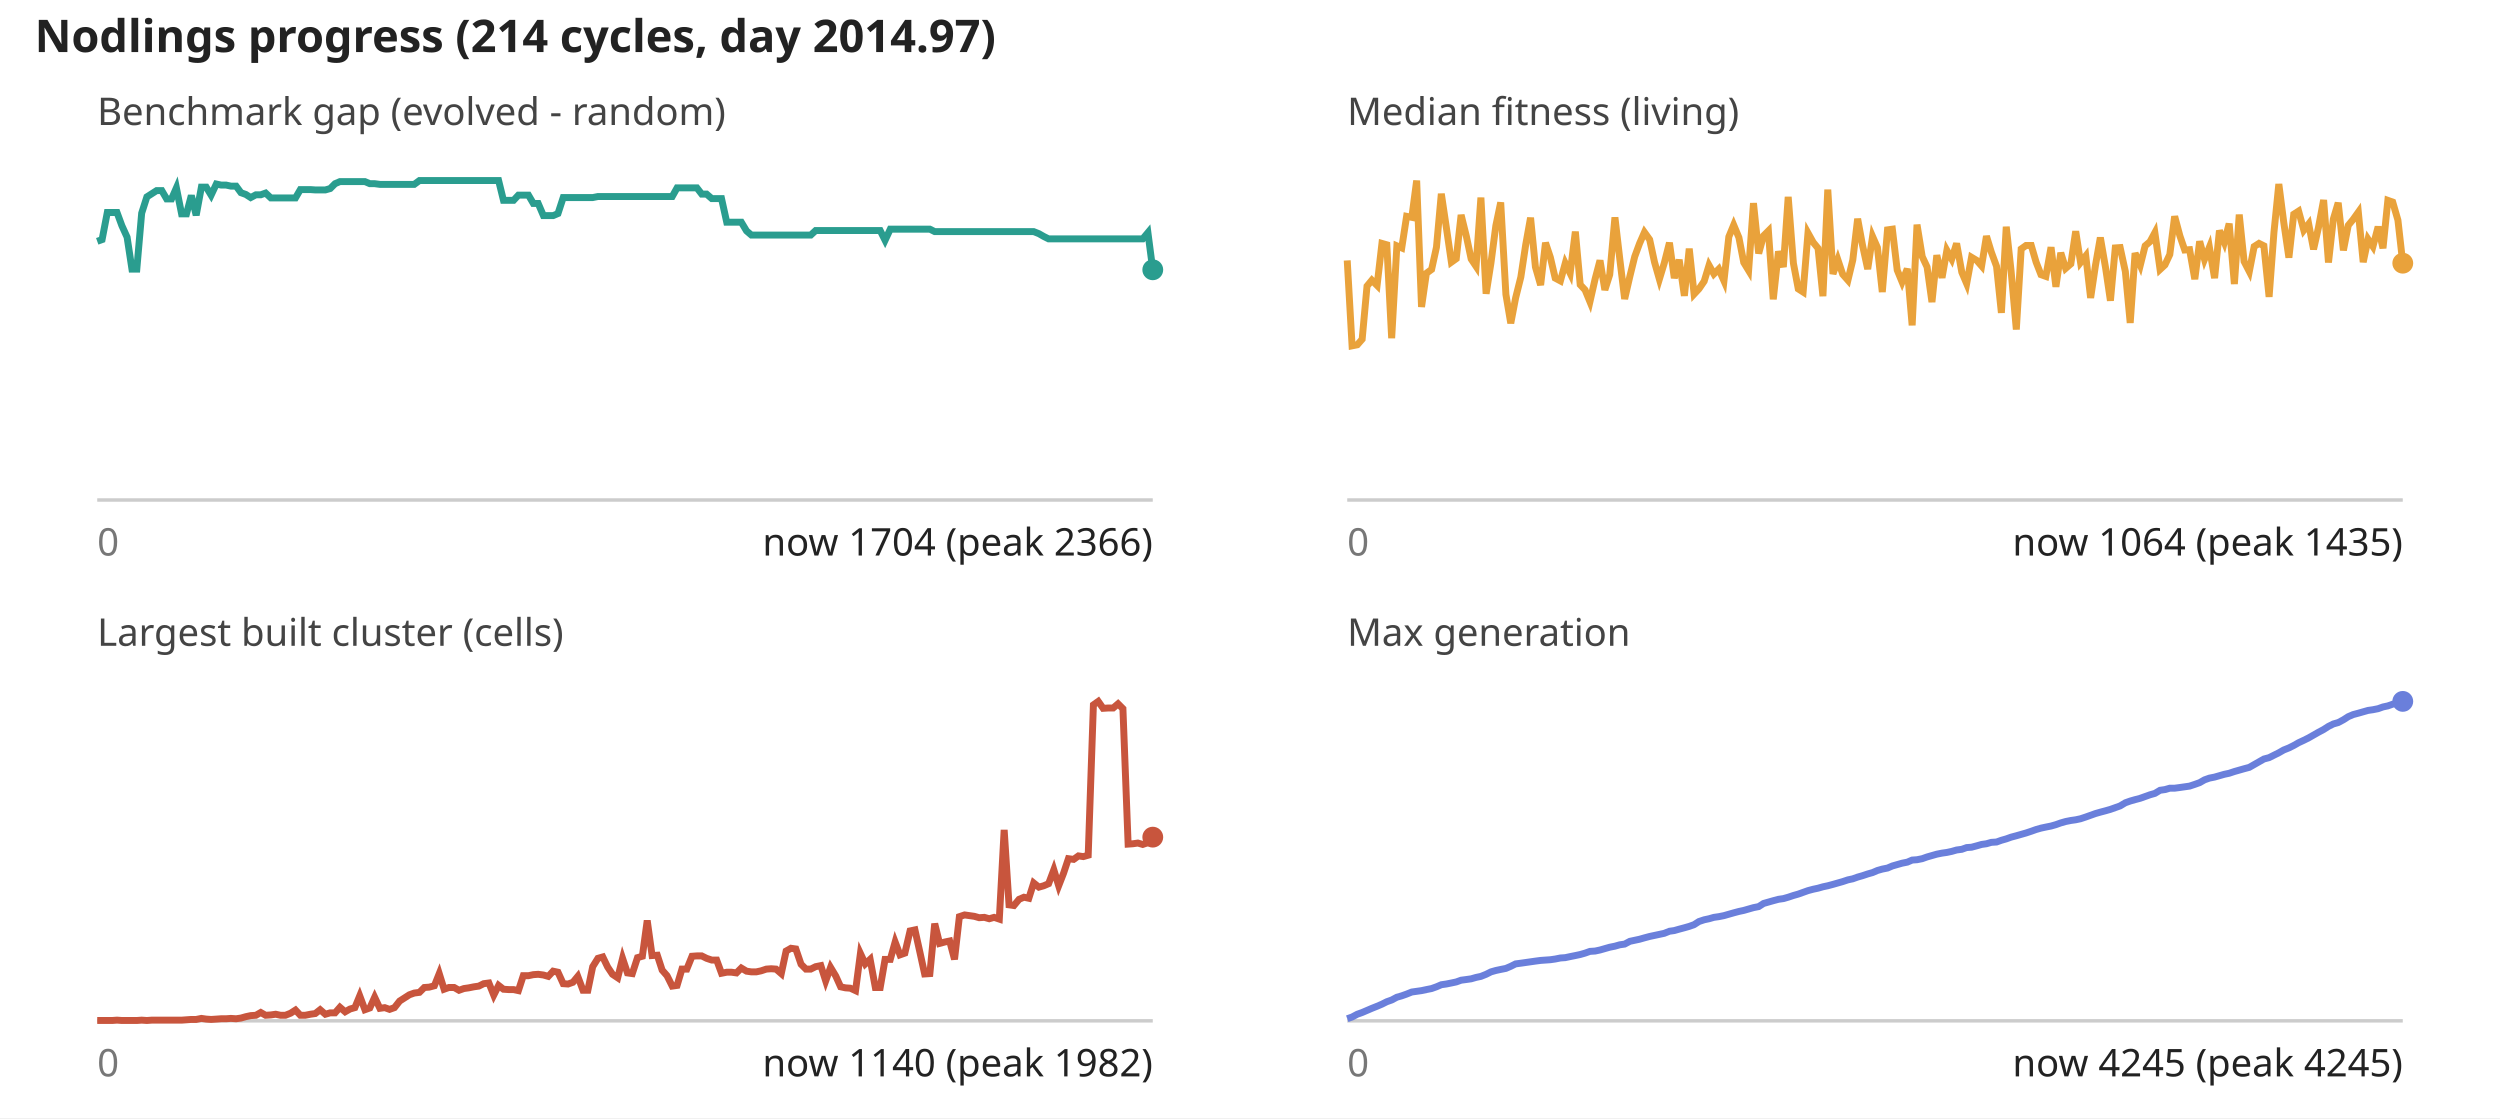
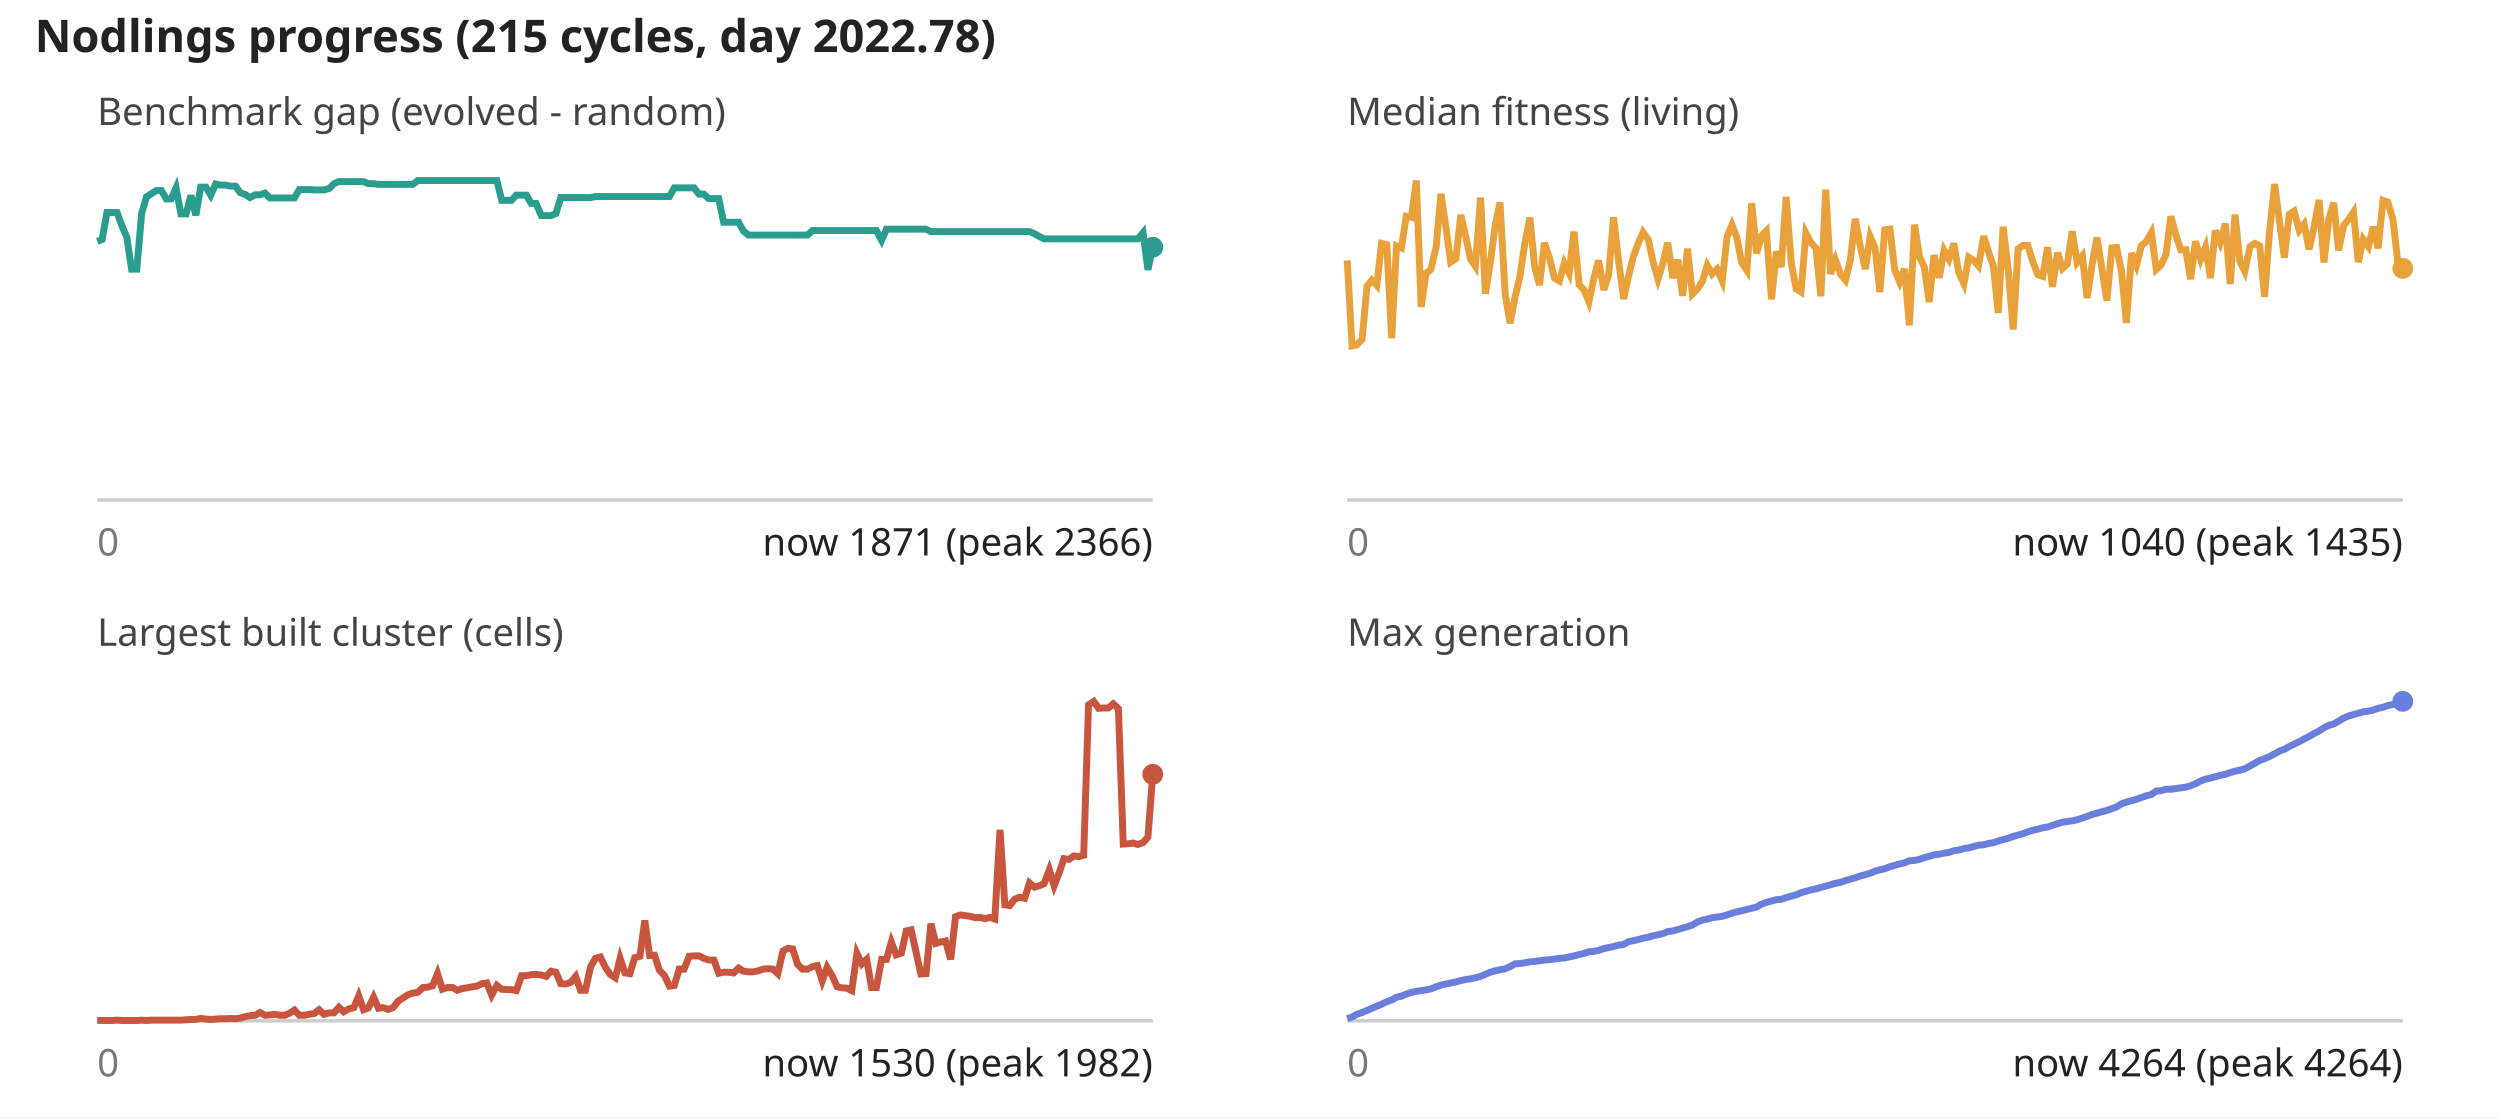
<svg xmlns="http://www.w3.org/2000/svg" viewBox="0 0 720 322" font-family="sans-serif" font-size="11">
  <rect width="100%" height="100%" fill="#fff" />
-   <text x="10" y="15" font-size="13" font-weight="bold" fill="#222">Nodlings progress (214 cycles, day 2014.97)</text>
+   <text x="10" y="15" font-size="13" font-weight="bold" fill="#222">Nodlings progress (215 cycles, day 2022.78)</text>
  <text x="28" y="36" fill="#444">Benchmark gap (evolved - random)</text>
  <line x1="28" y1="144" x2="332" y2="144" stroke="#ccc" />
-   <polyline fill="none" stroke="#2a9d8f" stroke-width="2" points="28.0,69.5 29.4,69.0 30.9,61.2 32.3,61.2 33.7,61.2 35.1,65.0 36.6,68.3 38.0,77.5 39.4,77.5 40.8,61.4 42.3,56.7 43.7,55.8 45.1,54.9 46.6,54.9 48.0,57.3 49.4,57.3 50.8,54.1 52.3,61.6 53.7,61.6 55.1,56.3 56.5,62.0 58.0,53.9 59.4,53.9 60.8,56.2 62.3,53.0 63.7,53.3 65.1,53.3 66.5,53.6 68.0,53.6 69.4,55.5 70.8,56.0 72.2,56.9 73.7,56.1 75.1,56.1 76.5,55.6 78.0,57.0 79.4,57.0 80.8,57.0 82.2,57.0 83.7,57.0 85.1,57.0 86.5,54.6 87.9,54.6 89.4,54.6 90.8,54.7 92.2,54.7 93.7,54.7 95.1,54.3 96.5,52.9 97.9,52.3 99.4,52.3 100.8,52.3 102.2,52.3 103.6,52.3 105.1,52.3 106.5,52.9 107.9,52.9 109.4,53.1 110.8,53.1 112.2,53.1 113.6,53.1 115.1,53.1 116.5,53.1 117.9,53.1 119.3,53.1 120.8,52.0 122.2,52.0 123.6,52.0 125.1,52.0 126.5,52.0 127.9,52.0 129.3,52.0 130.8,52.0 132.2,52.0 133.6,52.0 135.0,52.0 136.5,52.0 137.9,52.0 139.3,52.0 140.8,52.0 142.2,52.0 143.6,52.0 145.0,57.7 146.5,57.7 147.9,57.7 149.3,56.2 150.7,56.2 152.2,56.2 153.6,58.6 155.0,58.6 156.5,62.1 157.9,62.1 159.3,62.1 160.7,61.5 162.2,56.9 163.6,56.9 165.0,56.9 166.4,56.9 167.9,56.9 169.3,56.9 170.7,56.9 172.2,56.6 173.6,56.6 175.0,56.6 176.4,56.6 177.9,56.6 179.3,56.6 180.7,56.6 182.1,56.6 183.6,56.6 185.0,56.6 186.4,56.6 187.8,56.6 189.3,56.6 190.7,56.6 192.1,56.6 193.6,56.6 195.0,54.1 196.4,54.1 197.8,54.1 199.3,54.1 200.7,54.1 202.1,55.9 203.5,55.9 205.0,57.2 206.4,57.2 207.8,57.2 209.3,64.0 210.7,64.0 212.1,64.0 213.5,64.0 215.0,66.5 216.4,67.7 217.8,67.7 219.2,67.7 220.7,67.7 222.1,67.7 223.5,67.7 225.0,67.7 226.4,67.7 227.8,67.7 229.2,67.7 230.7,67.7 232.1,67.7 233.5,67.7 234.9,66.4 236.4,66.4 237.8,66.4 239.2,66.4 240.7,66.4 242.1,66.4 243.5,66.4 244.9,66.4 246.4,66.4 247.8,66.4 249.2,66.4 250.6,66.4 252.1,66.4 253.5,66.4 254.9,69.2 256.4,66.0 257.8,66.0 259.2,66.0 260.6,66.0 262.1,66.0 263.5,66.0 264.9,66.0 266.3,66.0 267.8,66.0 269.2,66.7 270.6,66.7 272.1,66.7 273.5,66.7 274.9,66.7 276.3,66.7 277.8,66.7 279.2,66.7 280.6,66.7 282.0,66.7 283.5,66.7 284.9,66.7 286.3,66.7 287.8,66.7 289.2,66.7 290.6,66.7 292.0,66.7 293.5,66.7 294.9,66.7 296.3,66.7 297.7,66.7 299.2,67.3 300.6,68.1 302.0,68.8 303.5,68.8 304.9,68.8 306.3,68.8 307.7,68.8 309.2,68.8 310.6,68.8 312.0,68.8 313.4,68.8 314.9,68.8 316.3,68.8 317.7,68.8 319.2,68.8 320.6,68.8 322.0,68.8 323.4,68.8 324.9,68.8 326.3,68.8 327.7,68.8 329.1,68.8 330.6,67.0 332.0,77.7" />
-   <circle cx="332.0" cy="77.7" r="3" fill="#2a9d8f" />
+   <polyline fill="none" stroke="#2a9d8f" stroke-width="2" points="28.0,69.5 29.4,69.0 30.8,61.2 32.3,61.2 33.7,61.2 35.1,65.0 36.5,68.3 37.9,77.5 39.4,77.5 40.8,61.4 42.2,56.7 43.6,55.8 45.0,54.9 46.5,54.9 47.9,57.3 49.3,57.3 50.7,54.1 52.1,61.6 53.6,61.6 55.0,56.3 56.4,62.0 57.8,53.9 59.3,53.9 60.7,56.2 62.1,53.0 63.5,53.3 64.9,53.3 66.4,53.6 67.8,53.6 69.2,55.5 70.6,56.0 72.0,56.9 73.5,56.1 74.9,56.1 76.3,55.6 77.7,57.0 79.1,57.0 80.6,57.0 82.0,57.0 83.4,57.0 84.8,57.0 86.2,54.6 87.7,54.6 89.1,54.6 90.5,54.7 91.9,54.7 93.3,54.7 94.8,54.3 96.2,52.9 97.6,52.3 99.0,52.3 100.4,52.3 101.9,52.3 103.3,52.3 104.7,52.3 106.1,52.9 107.6,52.9 109.0,53.1 110.4,53.1 111.8,53.1 113.2,53.1 114.7,53.1 116.1,53.1 117.5,53.1 118.9,53.1 120.3,52.0 121.8,52.0 123.2,52.0 124.6,52.0 126.0,52.0 127.4,52.0 128.9,52.0 130.3,52.0 131.7,52.0 133.1,52.0 134.5,52.0 136.0,52.0 137.4,52.0 138.8,52.0 140.2,52.0 141.6,52.0 143.1,52.0 144.5,57.7 145.9,57.7 147.3,57.7 148.7,56.2 150.2,56.2 151.6,56.2 153.0,58.6 154.4,58.6 155.9,62.1 157.3,62.1 158.7,62.1 160.1,61.5 161.5,56.9 163.0,56.9 164.4,56.9 165.8,56.9 167.2,56.9 168.6,56.9 170.1,56.9 171.5,56.6 172.9,56.6 174.3,56.6 175.7,56.6 177.2,56.6 178.6,56.6 180.0,56.6 181.4,56.6 182.8,56.6 184.3,56.6 185.7,56.6 187.1,56.6 188.5,56.6 189.9,56.6 191.4,56.6 192.8,56.6 194.2,54.1 195.6,54.1 197.0,54.1 198.5,54.1 199.9,54.1 201.3,55.9 202.7,55.9 204.1,57.2 205.6,57.2 207.0,57.2 208.4,64.0 209.8,64.0 211.3,64.0 212.7,64.0 214.1,66.5 215.5,67.7 216.9,67.7 218.4,67.7 219.8,67.7 221.2,67.7 222.6,67.7 224.0,67.7 225.5,67.7 226.9,67.7 228.3,67.7 229.7,67.7 231.1,67.7 232.6,67.7 234.0,66.4 235.4,66.4 236.8,66.4 238.2,66.4 239.7,66.4 241.1,66.4 242.5,66.4 243.9,66.4 245.3,66.4 246.8,66.4 248.2,66.4 249.6,66.4 251.0,66.4 252.4,66.4 253.9,69.2 255.3,66.0 256.7,66.0 258.1,66.0 259.6,66.0 261.0,66.0 262.4,66.0 263.8,66.0 265.2,66.0 266.7,66.0 268.1,66.7 269.5,66.7 270.9,66.7 272.3,66.7 273.8,66.7 275.2,66.7 276.6,66.7 278.0,66.7 279.4,66.7 280.9,66.7 282.3,66.7 283.7,66.7 285.1,66.7 286.5,66.7 288.0,66.7 289.4,66.7 290.8,66.7 292.2,66.7 293.6,66.7 295.1,66.7 296.5,66.7 297.9,67.3 299.3,68.1 300.7,68.8 302.2,68.8 303.6,68.8 305.0,68.8 306.4,68.8 307.9,68.8 309.3,68.8 310.7,68.8 312.1,68.8 313.5,68.8 315.0,68.8 316.4,68.8 317.8,68.8 319.2,68.8 320.6,68.8 322.1,68.8 323.5,68.8 324.9,68.8 326.3,68.8 327.7,68.8 329.2,67.0 330.6,77.7 332.0,71.2" />
+   <circle cx="332.0" cy="71.2" r="3" fill="#2a9d8f" />
  <text x="28" y="160" fill="#777">0</text>
-   <text x="332" y="160" text-anchor="end" fill="#222">now 1704 (peak 2366)</text>
+   <text x="332" y="160" text-anchor="end" fill="#222">now 1871 (peak 2366)</text>
  <text x="388" y="36" fill="#444">Median fitness (living)</text>
  <line x1="388" y1="144" x2="692" y2="144" stroke="#ccc" />
-   <polyline fill="none" stroke="#e9a23b" stroke-width="2" points="388.0,75.0 389.4,99.6 390.9,99.3 392.3,97.7 393.7,82.4 395.1,80.7 396.6,82.2 398.0,70.1 399.4,70.5 400.8,97.4 402.3,70.8 403.7,71.4 405.1,62.3 406.6,62.6 408.0,52.0 409.4,88.4 410.8,78.7 412.3,77.6 413.7,71.2 415.1,55.8 416.5,65.2 418.0,75.5 419.4,74.5 420.8,61.9 422.3,68.0 423.7,74.6 425.1,76.7 426.5,56.9 428.0,84.6 429.4,75.7 430.8,65.0 432.2,58.3 433.7,84.8 435.1,93.1 436.5,85.8 438.0,79.8 439.4,70.5 440.8,62.7 442.2,76.9 443.7,82.1 445.1,69.9 446.5,74.1 447.9,80.1 449.4,80.9 450.8,75.8 452.2,78.7 453.7,66.7 455.1,82.0 456.5,83.5 457.9,86.9 459.4,80.3 460.8,75.0 462.2,83.5 463.6,79.1 465.1,62.6 466.5,74.6 467.9,86.1 469.4,79.6 470.8,73.9 472.2,70.1 473.6,66.9 475.1,69.0 476.5,75.5 477.9,80.4 479.3,75.8 480.8,69.9 482.2,80.1 483.6,74.8 485.1,85.2 486.5,71.6 487.9,84.7 489.3,83.2 490.8,81.0 492.2,76.4 493.6,78.9 495.0,77.5 496.5,80.9 497.9,68.2 499.3,64.8 500.8,68.4 502.2,75.6 503.6,77.9 505.0,58.5 506.5,73.0 507.9,67.9 509.3,66.5 510.7,86.2 512.2,72.4 513.6,76.9 515.0,56.7 516.5,75.8 517.9,83.2 519.3,84.1 520.7,67.1 522.2,69.8 523.6,71.5 525.0,85.3 526.4,54.6 527.9,78.9 529.3,74.8 530.7,79.0 532.2,80.7 533.6,74.9 535.0,63.0 536.4,70.6 537.9,77.5 539.3,68.1 540.7,71.3 542.1,84.1 543.6,66.2 545.0,66.0 546.4,77.8 547.8,81.2 549.3,77.4 550.7,93.7 552.1,64.7 553.6,73.9 555.0,76.9 556.4,87.0 557.8,73.5 559.3,80.0 560.7,72.1 562.1,74.6 563.5,70.1 565.0,78.4 566.4,81.7 567.8,74.1 569.3,75.0 570.7,76.6 572.1,68.0 573.5,72.6 575.0,76.7 576.4,90.1 577.8,65.3 579.2,78.1 580.7,94.9 582.1,71.7 583.5,70.7 585.0,70.7 586.4,75.5 587.8,79.1 589.2,79.6 590.7,71.2 592.1,82.6 593.5,72.8 594.9,77.3 596.4,76.0 597.8,66.6 599.2,75.6 600.7,73.7 602.1,85.8 603.5,76.4 604.9,68.4 606.4,77.1 607.8,86.6 609.2,71.4 610.6,71.3 612.1,78.2 613.5,93.0 614.9,72.9 616.4,76.4 617.8,70.8 619.2,69.6 620.6,67.0 622.1,77.6 623.5,76.3 624.9,73.3 626.3,62.3 627.8,67.9 629.2,72.0 630.6,71.9 632.1,80.4 633.5,69.5 634.9,74.7 636.3,71.2 637.8,80.1 639.2,66.4 640.6,69.8 642.0,64.4 643.5,81.8 644.9,61.8 646.3,75.3 647.8,78.2 649.2,71.0 650.6,70.1 652.0,70.8 653.5,85.5 654.9,66.9 656.3,53.0 657.7,63.9 659.2,74.2 660.6,61.7 662.0,60.8 663.5,66.3 664.9,64.5 666.3,71.8 667.7,65.6 669.2,57.6 670.6,75.6 672.0,63.1 673.4,58.4 674.9,72.1 676.3,64.9 677.7,63.2 679.2,61.1 680.6,75.5 682.0,68.9 683.4,71.0 684.9,65.3 686.3,71.5 687.7,57.7 689.1,58.2 690.6,63.4 692.0,75.8" />
-   <circle cx="692.0" cy="75.8" r="3" fill="#e9a23b" />
+   <polyline fill="none" stroke="#e9a23b" stroke-width="2" points="388.0,75.0 389.4,99.6 390.8,99.3 392.3,97.7 393.7,82.4 395.1,80.7 396.5,82.2 397.9,70.1 399.4,70.5 400.8,97.4 402.2,70.8 403.6,71.4 405.0,62.3 406.5,62.6 407.9,52.0 409.3,88.4 410.7,78.7 412.1,77.6 413.6,71.2 415.0,55.8 416.4,65.2 417.8,75.5 419.3,74.5 420.7,61.9 422.1,68.0 423.5,74.6 424.9,76.7 426.4,56.9 427.8,84.6 429.2,75.7 430.6,65.0 432.0,58.3 433.5,84.8 434.9,93.1 436.3,85.8 437.7,79.8 439.1,70.5 440.6,62.7 442.0,76.9 443.4,82.1 444.8,69.9 446.2,74.1 447.7,80.1 449.1,80.9 450.5,75.8 451.9,78.7 453.3,66.7 454.8,82.0 456.2,83.5 457.6,86.9 459.0,80.3 460.4,75.0 461.9,83.5 463.3,79.1 464.7,62.6 466.1,74.6 467.6,86.1 469.0,79.6 470.4,73.9 471.8,70.1 473.2,66.9 474.7,69.0 476.1,75.5 477.5,80.4 478.9,75.8 480.3,69.9 481.8,80.1 483.2,74.8 484.6,85.2 486.0,71.6 487.4,84.7 488.9,83.2 490.3,81.0 491.7,76.4 493.1,78.9 494.5,77.5 496.0,80.9 497.4,68.2 498.8,64.8 500.2,68.4 501.6,75.6 503.1,77.9 504.5,58.5 505.9,73.0 507.3,67.9 508.7,66.5 510.2,86.2 511.6,72.4 513.0,76.9 514.4,56.7 515.9,75.8 517.3,83.2 518.7,84.1 520.1,67.1 521.5,69.8 523.0,71.5 524.4,85.3 525.8,54.6 527.2,78.9 528.6,74.8 530.1,79.0 531.5,80.7 532.9,74.9 534.3,63.0 535.7,70.6 537.2,77.5 538.6,68.1 540.0,71.3 541.4,84.1 542.8,66.2 544.3,66.0 545.7,77.8 547.1,81.2 548.5,77.4 549.9,93.7 551.4,64.7 552.8,73.9 554.2,76.9 555.6,87.0 557.0,73.5 558.5,80.0 559.9,72.1 561.3,74.6 562.7,70.1 564.1,78.4 565.6,81.7 567.0,74.1 568.4,75.0 569.8,76.6 571.3,68.0 572.7,72.6 574.1,76.7 575.5,90.1 576.9,65.3 578.4,78.1 579.8,94.9 581.2,71.7 582.6,70.7 584.0,70.7 585.5,75.5 586.9,79.1 588.3,79.6 589.7,71.2 591.1,82.6 592.6,72.8 594.0,77.3 595.4,76.0 596.8,66.6 598.2,75.6 599.7,73.7 601.1,85.8 602.5,76.4 603.9,68.4 605.3,77.1 606.8,86.6 608.2,71.4 609.6,71.3 611.0,78.2 612.4,93.0 613.9,72.9 615.3,76.4 616.7,70.8 618.1,69.6 619.6,67.0 621.0,77.6 622.4,76.3 623.8,73.3 625.2,62.3 626.7,67.9 628.1,72.0 629.5,71.9 630.9,80.4 632.3,69.5 633.8,74.7 635.2,71.2 636.6,80.1 638.0,66.4 639.4,69.8 640.9,64.4 642.3,81.8 643.7,61.8 645.1,75.3 646.5,78.2 648.0,71.0 649.4,70.1 650.8,70.8 652.2,85.5 653.6,66.9 655.1,53.0 656.5,63.9 657.9,74.2 659.3,61.7 660.7,60.8 662.2,66.3 663.6,64.5 665.0,71.8 666.4,65.6 667.9,57.6 669.3,75.6 670.7,63.1 672.1,58.4 673.5,72.1 675.0,64.9 676.4,63.2 677.8,61.1 679.2,75.5 680.6,68.9 682.1,71.0 683.5,65.3 684.9,71.5 686.3,57.7 687.7,58.2 689.2,63.4 690.6,75.8 692.0,77.3" />
+   <circle cx="692.0" cy="77.3" r="3" fill="#e9a23b" />
  <text x="388" y="160" fill="#777">0</text>
-   <text x="692" y="160" text-anchor="end" fill="#222">now 1064 (peak 1435)</text>
+   <text x="692" y="160" text-anchor="end" fill="#222">now 1040 (peak 1435)</text>
  <text x="28" y="186" fill="#444">Largest built cluster (cells)</text>
  <line x1="28" y1="294" x2="332" y2="294" stroke="#ccc" />
-   <polyline fill="none" stroke="#c8553d" stroke-width="2" points="28.0,293.9 29.4,293.9 30.9,293.9 32.3,293.9 33.7,293.8 35.1,293.9 36.6,293.9 38.0,293.9 39.4,293.9 40.8,293.8 42.3,293.9 43.7,293.8 45.1,293.8 46.6,293.8 48.0,293.8 49.4,293.8 50.8,293.8 52.3,293.8 53.7,293.7 55.1,293.6 56.5,293.6 58.0,293.3 59.4,293.5 60.8,293.6 62.3,293.5 63.7,293.4 65.1,293.4 66.5,293.3 68.0,293.4 69.4,293.2 70.8,292.8 72.2,292.5 73.7,292.4 75.1,291.6 76.5,292.4 78.0,292.3 79.4,292.1 80.8,292.4 82.2,292.4 83.7,291.8 85.1,290.9 86.5,292.4 87.9,292.4 89.4,292.1 90.8,291.9 92.2,290.8 93.7,292.1 95.1,291.7 96.5,291.7 97.9,290.1 99.4,291.4 100.8,290.6 102.2,290.2 103.6,286.8 105.1,290.8 106.5,290.3 107.9,287.2 109.4,290.4 110.8,290.2 112.2,290.7 113.6,290.2 115.1,288.3 116.5,287.4 117.9,286.5 119.3,286.0 120.8,285.8 122.2,284.4 123.6,284.3 125.1,283.9 126.5,280.4 127.9,284.9 129.3,284.4 130.8,284.4 132.2,285.2 133.6,284.7 135.0,284.5 136.5,284.2 137.9,284.0 139.3,283.3 140.8,283.1 142.2,286.6 143.6,283.8 145.0,284.9 146.5,285.0 147.9,285.0 149.3,285.3 150.7,281.0 152.2,281.0 153.6,280.7 155.0,280.6 156.5,280.8 157.9,281.2 159.3,279.7 160.7,280.0 162.2,283.3 163.6,283.4 165.0,282.9 166.4,281.2 167.9,285.2 169.3,285.2 170.7,278.4 172.2,276.0 173.6,275.6 175.0,278.5 176.4,280.6 177.9,281.6 179.3,276.0 180.7,280.2 182.1,280.4 183.6,275.8 185.0,275.4 186.4,265.1 187.8,275.2 189.3,275.1 190.7,279.4 192.1,281.0 193.6,284.0 195.0,283.8 196.4,279.1 197.8,279.1 199.3,275.4 200.7,275.3 202.1,275.3 203.5,276.0 205.0,276.5 206.4,276.5 207.8,280.3 209.3,280.0 210.7,280.0 212.1,280.2 213.5,278.8 215.0,279.7 216.4,279.9 217.8,279.9 219.2,279.6 220.7,279.1 222.1,279.0 223.5,279.1 225.0,280.4 226.4,273.9 227.8,273.1 229.2,273.3 230.7,277.7 232.1,279.1 233.5,279.1 234.9,278.4 236.4,278.1 237.8,282.5 239.2,278.6 240.7,281.1 242.1,284.2 243.5,284.5 244.9,284.6 246.4,285.3 247.8,274.6 249.2,277.6 250.6,276.3 252.1,284.4 253.5,284.4 254.9,276.3 256.4,276.3 257.8,271.3 259.2,275.0 260.6,274.5 262.1,268.1 263.5,267.8 264.9,274.1 266.3,280.5 267.8,280.4 269.2,266.0 270.6,271.7 272.1,271.3 273.5,271.0 274.9,276.3 276.3,264.0 277.8,263.5 279.2,263.7 280.6,263.9 282.0,264.3 283.5,264.2 284.9,264.6 286.3,264.2 287.8,264.7 289.2,239.0 290.6,260.6 292.0,260.8 293.5,259.0 294.9,258.4 296.3,258.7 297.7,254.3 299.2,255.5 300.6,255.1 302.0,254.5 303.5,250.5 304.9,255.1 306.3,251.5 307.7,247.3 309.2,247.5 310.6,246.5 312.0,246.7 313.4,246.3 314.9,203.0 316.3,202.0 317.7,204.0 319.2,203.9 320.6,203.9 322.0,202.7 323.4,204.1 324.9,243.1 326.3,243.0 327.7,242.8 329.1,243.2 330.6,242.7 332.0,241.1" />
-   <circle cx="332.0" cy="241.1" r="3" fill="#c8553d" />
+   <polyline fill="none" stroke="#c8553d" stroke-width="2" points="28.0,293.9 29.4,293.9 30.8,293.9 32.3,293.9 33.7,293.8 35.1,293.9 36.5,293.9 37.9,293.9 39.4,293.9 40.8,293.8 42.2,293.9 43.6,293.8 45.0,293.8 46.5,293.8 47.9,293.8 49.3,293.8 50.7,293.8 52.1,293.8 53.6,293.7 55.0,293.6 56.4,293.6 57.8,293.3 59.3,293.5 60.7,293.6 62.1,293.5 63.5,293.4 64.9,293.4 66.4,293.3 67.8,293.4 69.2,293.2 70.6,292.8 72.0,292.5 73.5,292.4 74.9,291.6 76.3,292.4 77.7,292.3 79.1,292.1 80.6,292.4 82.0,292.4 83.4,291.8 84.8,290.9 86.2,292.4 87.7,292.4 89.1,292.1 90.5,291.9 91.9,290.8 93.3,292.1 94.8,291.7 96.2,291.7 97.6,290.1 99.0,291.4 100.4,290.6 101.9,290.2 103.3,286.8 104.7,290.8 106.1,290.3 107.6,287.2 109.0,290.4 110.4,290.2 111.8,290.7 113.2,290.2 114.7,288.3 116.1,287.4 117.5,286.5 118.9,286.0 120.3,285.8 121.8,284.4 123.2,284.3 124.6,283.9 126.0,280.4 127.4,284.9 128.9,284.4 130.3,284.4 131.7,285.2 133.1,284.7 134.5,284.5 136.0,284.2 137.4,284.0 138.8,283.3 140.2,283.1 141.6,286.6 143.1,283.8 144.5,284.9 145.9,285.0 147.3,285.0 148.7,285.3 150.2,281.0 151.6,281.0 153.0,280.7 154.4,280.6 155.9,280.8 157.3,281.2 158.7,279.7 160.1,280.0 161.5,283.3 163.0,283.4 164.4,282.9 165.8,281.2 167.2,285.2 168.6,285.2 170.1,278.4 171.5,276.0 172.9,275.6 174.3,278.5 175.7,280.6 177.2,281.6 178.6,276.0 180.0,280.2 181.4,280.4 182.8,275.8 184.3,275.4 185.7,265.1 187.1,275.2 188.5,275.1 189.9,279.4 191.4,281.0 192.8,284.0 194.2,283.8 195.6,279.1 197.0,279.1 198.5,275.4 199.9,275.3 201.3,275.3 202.7,276.0 204.1,276.5 205.6,276.5 207.0,280.3 208.4,280.0 209.8,280.0 211.3,280.2 212.7,278.8 214.1,279.7 215.5,279.9 216.9,279.9 218.4,279.6 219.8,279.1 221.2,279.0 222.6,279.1 224.0,280.4 225.5,273.9 226.9,273.1 228.3,273.3 229.7,277.7 231.1,279.1 232.6,279.1 234.0,278.4 235.4,278.1 236.8,282.5 238.2,278.6 239.7,281.1 241.1,284.2 242.5,284.5 243.9,284.6 245.3,285.3 246.8,274.6 248.2,277.6 249.6,276.3 251.0,284.4 252.4,284.4 253.9,276.3 255.3,276.3 256.7,271.3 258.1,275.0 259.6,274.5 261.0,268.1 262.4,267.8 263.8,274.1 265.2,280.5 266.7,280.4 268.1,266.0 269.5,271.7 270.9,271.3 272.3,271.0 273.8,276.3 275.2,264.0 276.6,263.5 278.0,263.7 279.4,263.9 280.9,264.3 282.3,264.2 283.7,264.6 285.1,264.2 286.5,264.7 288.0,239.0 289.4,260.6 290.8,260.8 292.2,259.0 293.6,258.4 295.1,258.7 296.5,254.3 297.9,255.5 299.3,255.1 300.7,254.5 302.2,250.5 303.6,255.1 305.0,251.5 306.4,247.3 307.9,247.5 309.3,246.5 310.7,246.7 312.1,246.3 313.5,203.0 315.0,202.0 316.4,204.0 317.8,203.9 319.2,203.9 320.6,202.7 322.1,204.1 323.5,243.1 324.9,243.0 326.3,242.8 327.7,243.2 329.2,242.7 330.6,241.1 332.0,223.0" />
+   <circle cx="332.0" cy="223.0" r="3" fill="#c8553d" />
  <text x="28" y="310" fill="#777">0</text>
-   <text x="332" y="310" text-anchor="end" fill="#222">now 1140 (peak 1982)</text>
+   <text x="332" y="310" text-anchor="end" fill="#222">now 1530 (peak 1982)</text>
  <text x="388" y="186" fill="#444">Max generation</text>
  <line x1="388" y1="294" x2="692" y2="294" stroke="#ccc" />
-   <polyline fill="none" stroke="#6a7fdb" stroke-width="2" points="388.0,293.4 389.4,292.9 390.9,292.1 392.3,291.6 393.7,291.0 395.1,290.4 396.6,289.8 398.0,289.2 399.4,288.5 400.8,288.0 402.3,287.2 403.7,286.8 405.1,286.3 406.6,285.7 408.0,285.5 409.4,285.3 410.8,285.0 412.3,284.7 413.7,284.2 415.1,283.6 416.5,283.4 418.0,283.1 419.4,282.8 420.8,282.3 422.3,282.1 423.7,281.9 425.1,281.5 426.5,281.2 428.0,280.6 429.4,279.9 430.8,279.5 432.2,279.2 433.7,278.9 435.1,278.3 436.5,277.6 438.0,277.4 439.4,277.2 440.8,277.0 442.2,276.8 443.7,276.6 445.1,276.5 446.5,276.4 447.9,276.2 449.4,275.9 450.8,275.8 452.2,275.5 453.7,275.2 455.1,274.9 456.5,274.5 457.9,274.0 459.4,273.9 460.8,273.6 462.2,273.2 463.6,272.8 465.1,272.5 466.5,272.1 467.9,271.9 469.4,271.1 470.8,270.8 472.2,270.5 473.6,270.1 475.1,269.7 476.5,269.4 477.9,269.1 479.3,268.8 480.8,268.2 482.2,268.0 483.6,267.6 485.1,267.2 486.5,266.8 487.9,266.3 489.3,265.4 490.8,264.9 492.2,264.6 493.6,264.2 495.0,264.0 496.5,263.7 497.9,263.3 499.3,262.9 500.8,262.5 502.2,262.2 503.6,261.8 505.0,261.4 506.5,261.1 507.9,260.2 509.3,259.8 510.7,259.4 512.2,259.0 513.6,258.8 515.0,258.4 516.5,257.9 517.9,257.5 519.3,257.0 520.7,256.5 522.2,256.1 523.6,255.8 525.0,255.4 526.4,255.1 527.9,254.7 529.3,254.3 530.7,253.9 532.2,253.4 533.6,253.1 535.0,252.6 536.4,252.2 537.9,251.7 539.3,251.3 540.7,250.7 542.1,250.3 543.6,250.0 545.0,249.4 546.4,249.0 547.8,248.6 549.3,248.3 550.7,247.7 552.1,247.6 553.6,247.3 555.0,246.8 556.4,246.4 557.8,246.0 559.3,245.7 560.7,245.5 562.1,245.2 563.5,244.8 565.0,244.6 566.4,244.1 567.8,244.0 569.3,243.6 570.7,243.2 572.1,243.0 573.5,242.6 575.0,242.5 576.4,242.0 577.8,241.6 579.2,241.1 580.7,240.7 582.1,240.3 583.5,239.9 585.0,239.4 586.4,238.9 587.8,238.5 589.2,238.2 590.7,237.9 592.1,237.5 593.5,237.0 594.9,236.6 596.4,236.3 597.8,236.1 599.2,235.8 600.7,235.3 602.1,234.8 603.5,234.3 604.9,233.9 606.4,233.5 607.8,233.1 609.2,232.6 610.6,232.1 612.1,231.2 613.5,230.7 614.9,230.3 616.4,229.9 617.8,229.4 619.2,228.9 620.6,228.5 622.1,227.6 623.5,227.4 624.9,227.0 626.3,227.0 627.8,226.8 629.2,226.6 630.6,226.4 632.1,225.9 633.5,225.4 634.9,224.6 636.3,224.1 637.8,223.8 639.2,223.4 640.6,223.0 642.0,222.7 643.5,222.2 644.9,221.8 646.3,221.4 647.8,221.0 649.2,220.2 650.6,219.4 652.0,218.6 653.5,218.2 654.9,217.5 656.3,216.8 657.7,216.0 659.2,215.4 660.6,214.7 662.0,213.9 663.5,213.2 664.9,212.5 666.3,211.7 667.7,210.9 669.2,210.1 670.6,209.2 672.0,208.5 673.4,208.1 674.9,207.3 676.3,206.4 677.7,205.8 679.2,205.4 680.6,205.0 682.0,204.6 683.4,204.4 684.9,204.1 686.3,203.6 687.7,203.3 689.1,202.8 690.6,202.5 692.0,202.0" />
+   <polyline fill="none" stroke="#6a7fdb" stroke-width="2" points="388.0,293.4 389.4,292.9 390.8,292.1 392.3,291.6 393.7,291.0 395.1,290.4 396.5,289.8 397.9,289.2 399.4,288.5 400.8,288.0 402.2,287.2 403.6,286.9 405.0,286.3 406.5,285.8 407.9,285.5 409.3,285.3 410.7,285.1 412.1,284.8 413.6,284.2 415.0,283.7 416.4,283.4 417.8,283.1 419.3,282.8 420.7,282.4 422.1,282.1 423.5,281.9 424.9,281.6 426.4,281.2 427.8,280.6 429.2,280.0 430.6,279.6 432.0,279.3 433.5,279.0 434.9,278.4 436.3,277.6 437.7,277.5 439.1,277.3 440.6,277.0 442.0,276.9 443.4,276.7 444.8,276.5 446.2,276.4 447.7,276.2 449.1,276.0 450.5,275.9 451.9,275.6 453.3,275.3 454.8,274.9 456.2,274.6 457.6,274.1 459.0,274.0 460.4,273.7 461.9,273.2 463.3,272.9 464.7,272.6 466.1,272.2 467.6,272.0 469.0,271.2 470.4,270.9 471.8,270.6 473.2,270.2 474.7,269.9 476.1,269.5 477.5,269.2 478.9,268.9 480.3,268.3 481.8,268.1 483.2,267.7 484.6,267.3 486.0,266.9 487.4,266.4 488.9,265.5 490.3,265.0 491.7,264.7 493.1,264.3 494.5,264.1 496.0,263.9 497.4,263.5 498.8,263.0 500.2,262.6 501.6,262.3 503.1,261.9 504.5,261.6 505.9,261.2 507.3,260.4 508.7,259.9 510.2,259.5 511.6,259.1 513.0,259.0 514.4,258.5 515.9,258.1 517.3,257.7 518.7,257.1 520.1,256.7 521.5,256.3 523.0,256.0 524.4,255.6 525.8,255.2 527.2,254.8 528.6,254.4 530.1,254.1 531.5,253.6 532.9,253.2 534.3,252.8 535.7,252.3 537.2,251.9 538.6,251.5 540.0,250.9 541.4,250.5 542.8,250.2 544.3,249.6 545.7,249.2 547.1,248.8 548.5,248.5 549.9,247.9 551.4,247.8 552.8,247.5 554.2,247.0 555.6,246.6 557.0,246.2 558.5,246.0 559.9,245.7 561.3,245.5 562.7,245.0 564.1,244.8 565.6,244.4 567.0,244.2 568.4,243.8 569.8,243.4 571.3,243.3 572.7,242.9 574.1,242.7 575.5,242.2 576.9,241.8 578.4,241.4 579.8,240.9 581.2,240.5 582.6,240.1 584.0,239.6 585.5,239.1 586.9,238.8 588.3,238.4 589.7,238.2 591.1,237.7 592.6,237.2 594.0,236.8 595.4,236.6 596.8,236.4 598.2,236.1 599.7,235.6 601.1,235.1 602.5,234.6 603.9,234.2 605.3,233.8 606.8,233.4 608.2,232.9 609.6,232.4 611.0,231.5 612.4,231.0 613.9,230.6 615.3,230.2 616.7,229.7 618.1,229.2 619.6,228.8 621.0,227.8 622.4,227.7 623.8,227.3 625.2,227.3 626.7,227.1 628.1,226.9 629.5,226.7 630.9,226.3 632.3,225.7 633.8,224.9 635.2,224.4 636.6,224.1 638.0,223.7 639.4,223.3 640.9,223.0 642.3,222.5 643.7,222.1 645.1,221.8 646.5,221.4 648.0,220.6 649.4,219.8 650.8,219.0 652.2,218.5 653.6,217.9 655.1,217.1 656.5,216.3 657.9,215.8 659.3,215.0 660.7,214.3 662.2,213.6 663.6,212.8 665.0,212.1 666.4,211.3 667.9,210.5 669.3,209.6 670.7,208.9 672.1,208.5 673.5,207.7 675.0,206.8 676.4,206.2 677.8,205.8 679.2,205.4 680.6,205.0 682.1,204.8 683.5,204.5 684.9,204.0 686.3,203.7 687.7,203.2 689.2,202.9 690.6,202.4 692.0,202.0" />
  <circle cx="692.0" cy="202.0" r="3" fill="#6a7fdb" />
  <text x="388" y="310" fill="#777">0</text>
-   <text x="692" y="310" text-anchor="end" fill="#222">now 4245 (peak 4245)</text>
+   <text x="692" y="310" text-anchor="end" fill="#222">now 4264 (peak 4264)</text>
</svg>
